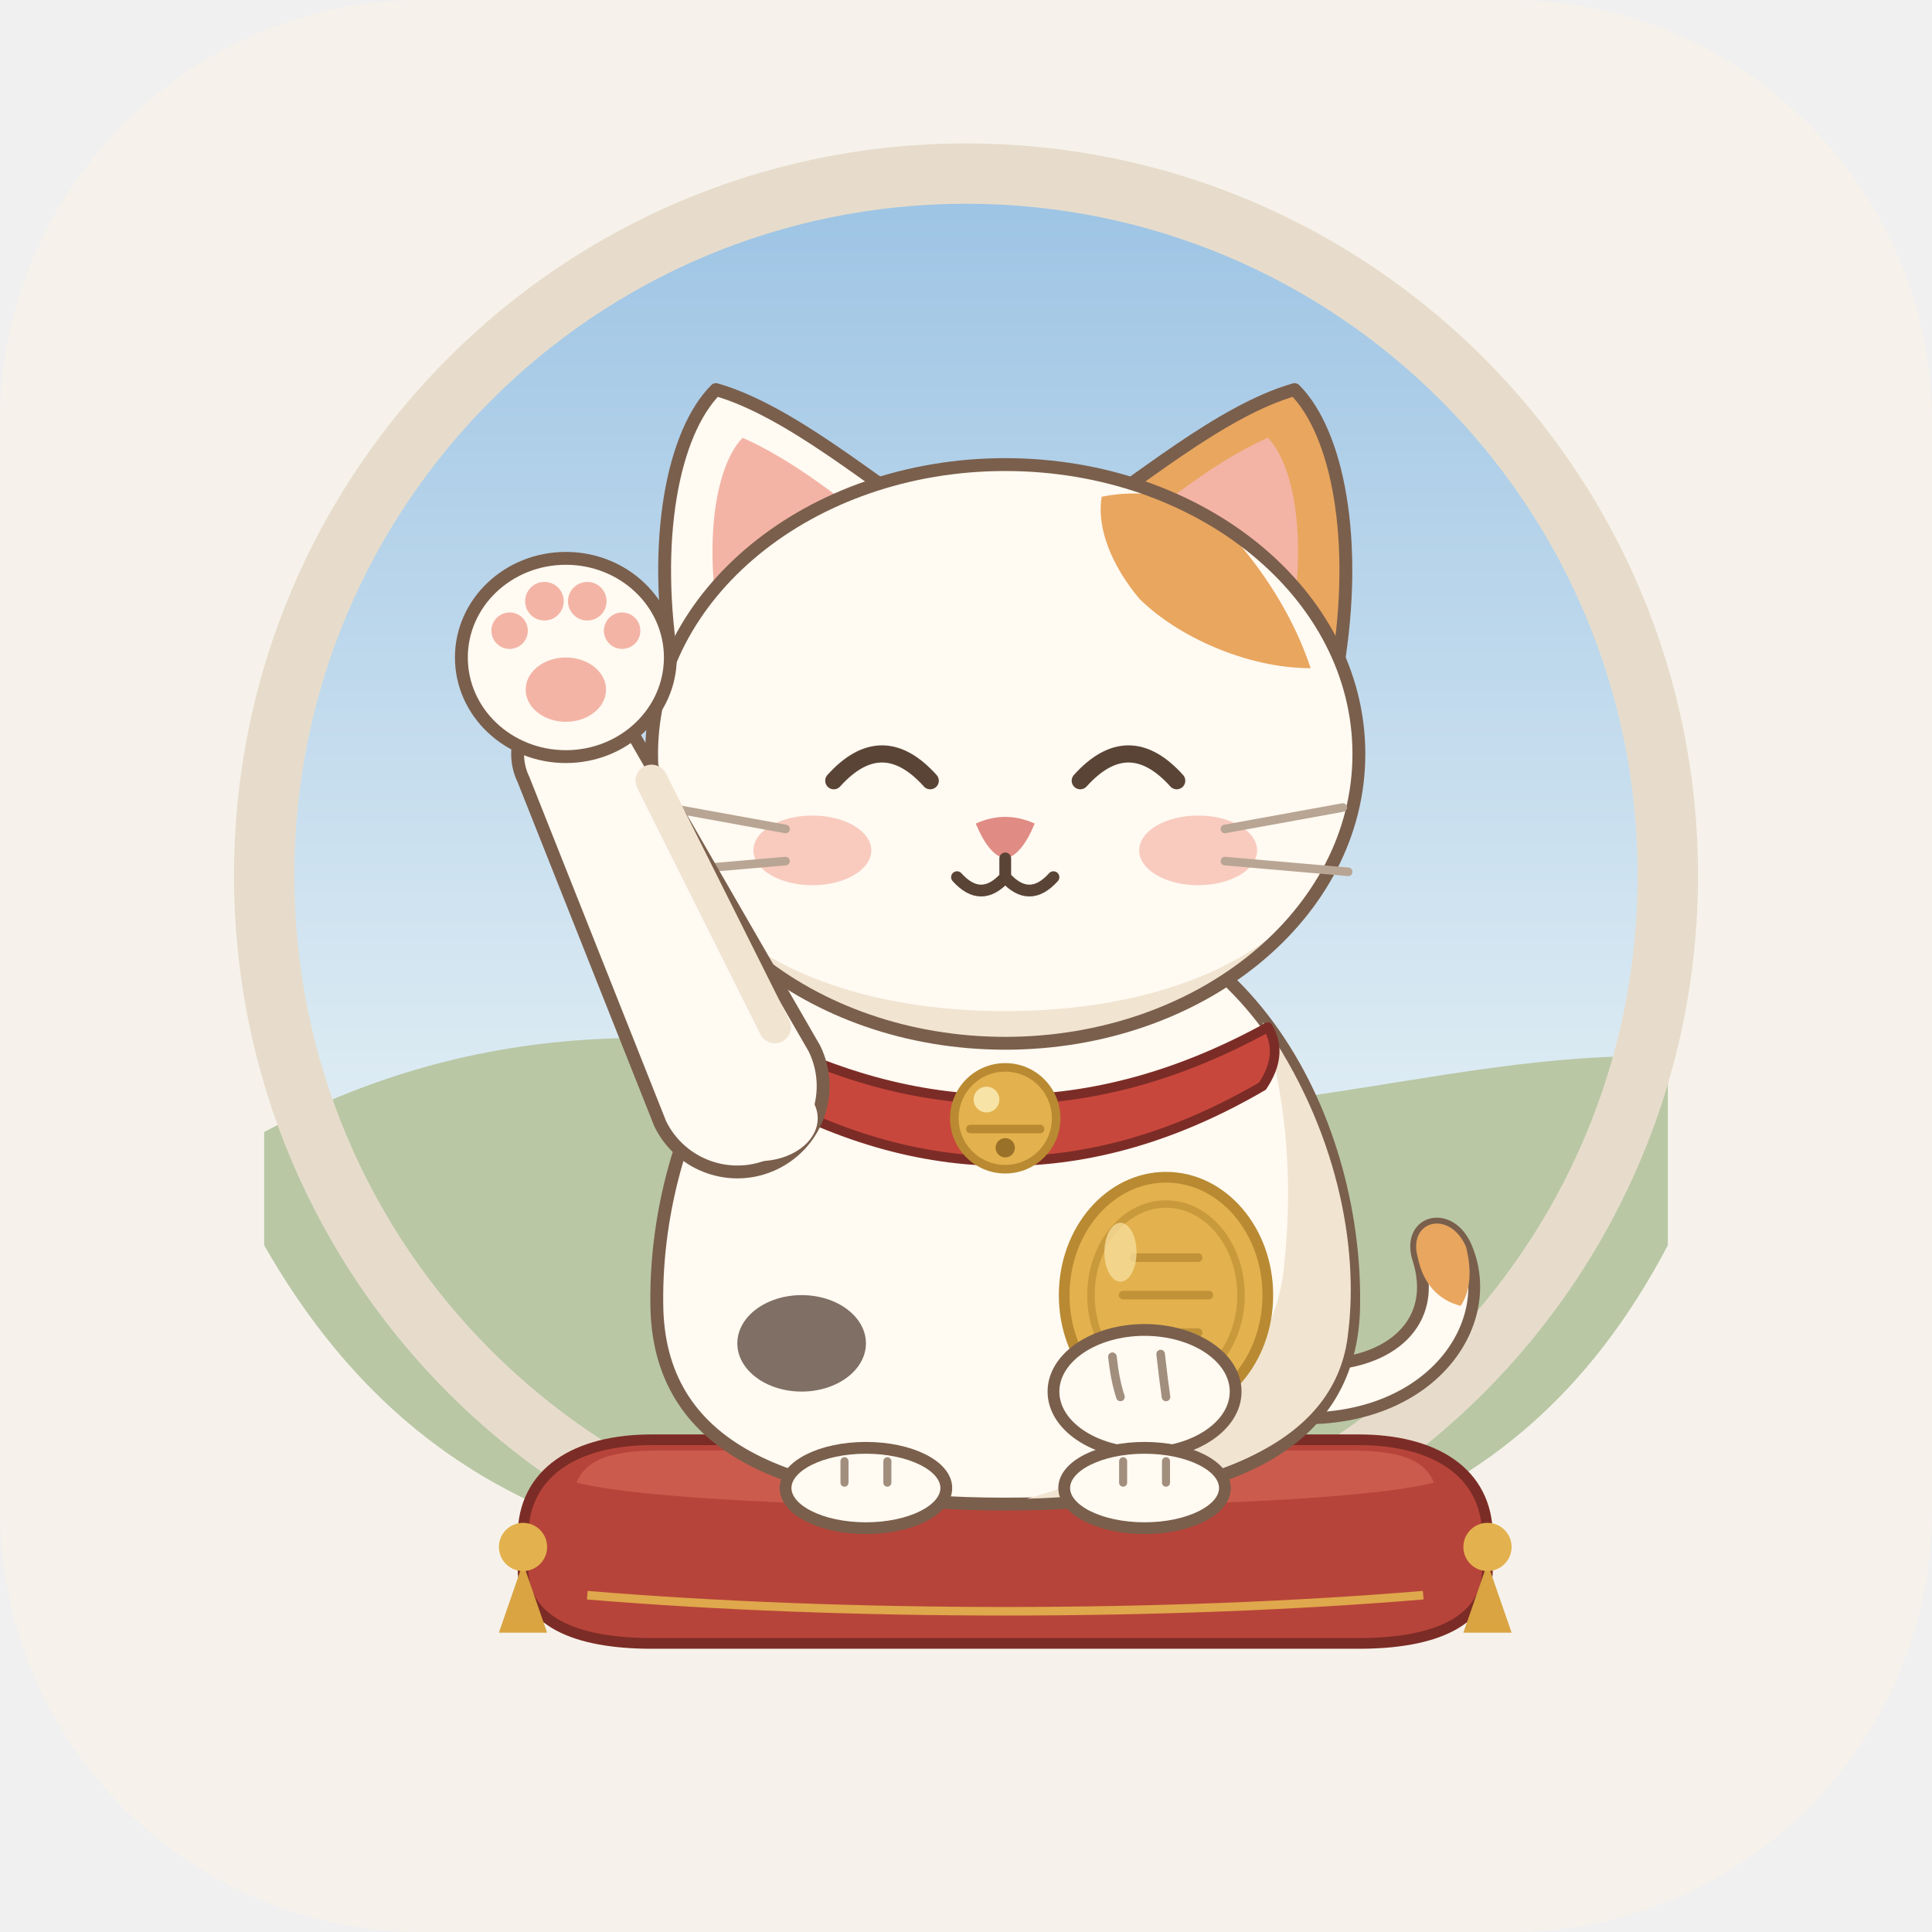
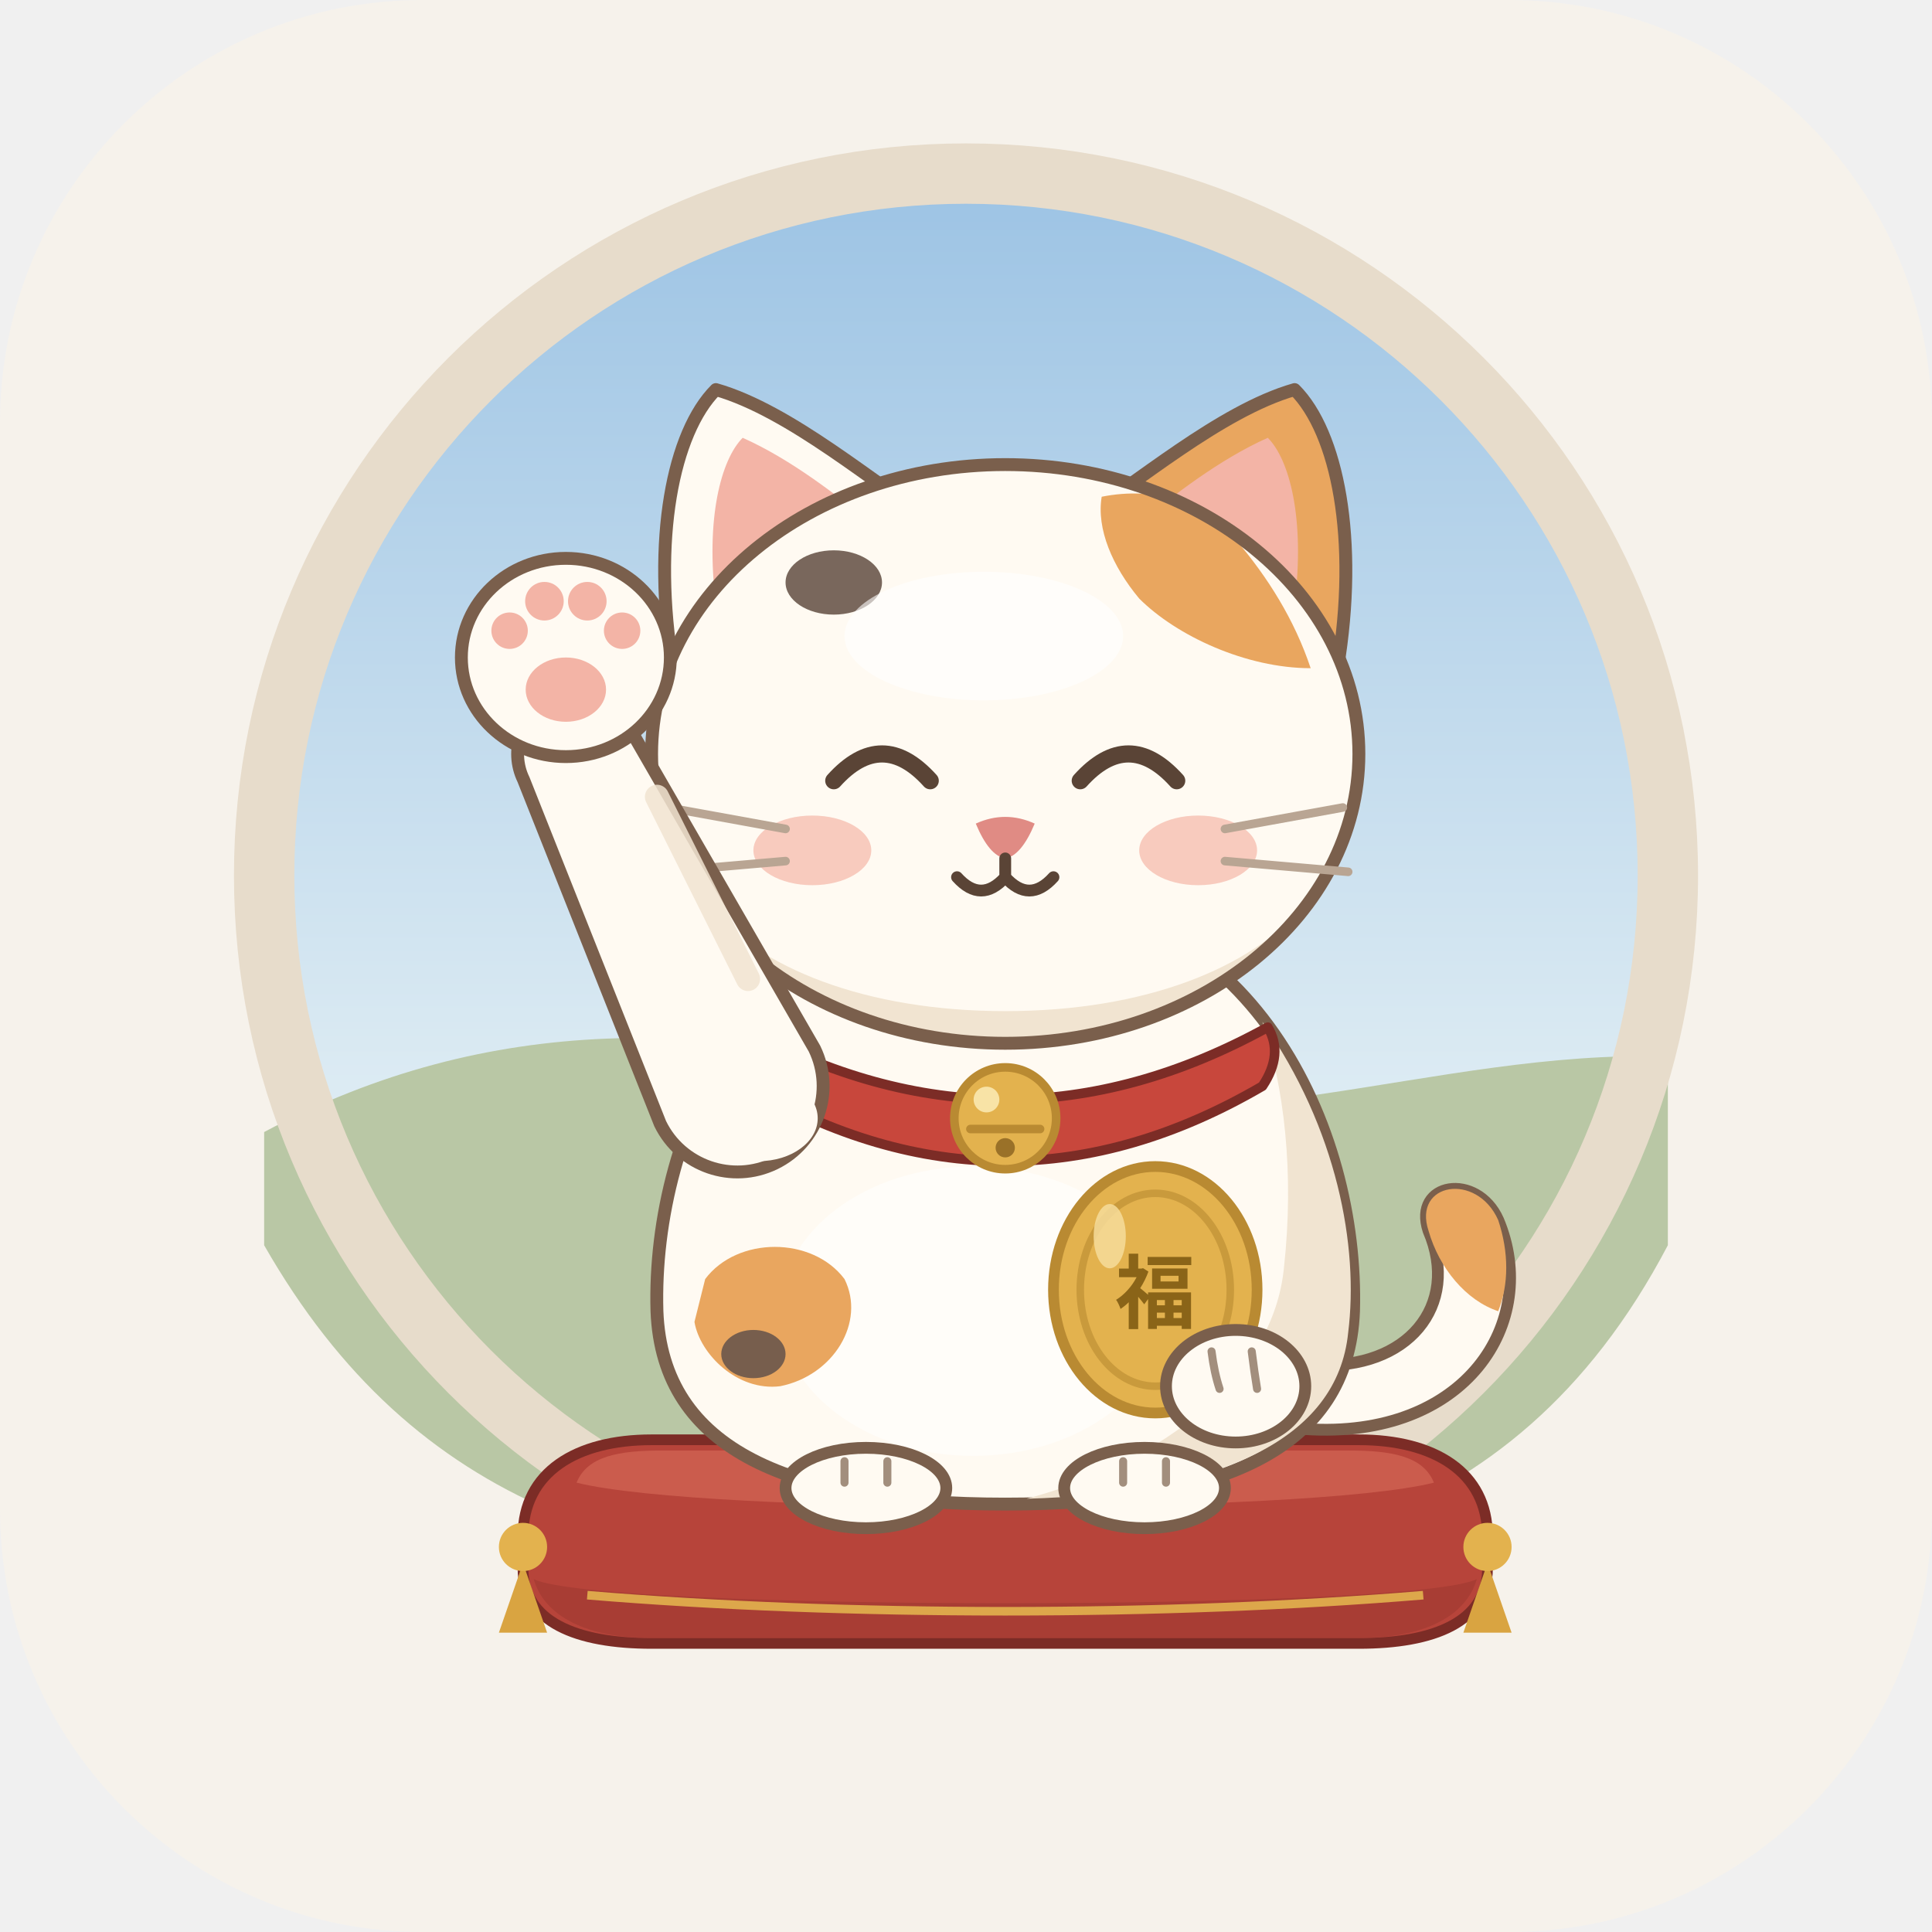
<svg xmlns="http://www.w3.org/2000/svg" viewBox="0 0 512 512">
  <defs>
    <linearGradient id="sky" x1="0" y1="0" x2="0" y2="1">
      <stop offset="0" stop-color="#9cc3e4" />
      <stop offset="0.65" stop-color="#dcebf3" />
      <stop offset="1" stop-color="#f6efe0" />
    </linearGradient>
  </defs>
  <rect width="512" height="512" rx="112" fill="#f6f2eb" />
  <circle cx="256" cy="232" r="186" fill="url(#sky)" />
  <path d="M70 300 C130 268 190 270 256 288 C320 306 380 278 442 280 L442 330 C400 410 330 418 256 418 C170 418 110 400 70 330 Z" fill="#b9c7a5" />
  <circle cx="256" cy="232" r="186" fill="none" stroke="#e7dccb" stroke-width="16" />
  <g transform="translate(96 72) scale(1.42)">
    <g id="hoki-cushion">
      <path d="M30 236 C30 224 40 218 54 218 L186 218 C200 218 210 224 210 236 L210 242 C210 252 200 256 186 256 L54 256 C40 256 30 252 30 242 Z" fill="#b7443a" stroke="#7c2c26" stroke-width="2" />
      <path d="M40 226 C42 221 48 220 56 220 L184 220 C192 220 198 221 200 226 C176 232 64 232 40 226 Z" fill="#cb5c4d" />
+       <path d="M32 244 C34 251 42 255 54 255 L186 255 C198 255 206 251 208 244 C196 250 44 250 32 244 Z" fill="#9e3830" opacity="0.6" />
      <path d="M42 247 C90 251 150 251 198 247" fill="none" stroke="#e3b24e" stroke-width="1.6" opacity="0.9" />
      <path d="M30 241 L25.5 254 L34.5 254 Z" fill="#d9a441" />
      <circle cx="30" cy="238" r="4.5" fill="#e3b24e" />
      <path d="M210 241 L205.5 254 L214.5 254 Z" fill="#d9a441" />
      <circle cx="210" cy="238" r="4.5" fill="#e3b24e" />
    </g>
    <g id="hoki-body">
-       <path d="M176 214 C200 214 212 196 206 182 C203 175 195 177 197 184 C201 196 192 204 178 204 Z" fill="#fffaf2" stroke="#7a5f4c" stroke-width="2.2" stroke-linejoin="round" />
-       <path d="M197 184 C195 177 203 175 206 182 C207 186 207 190 205 193 C201 192 198 189 197 184 Z" fill="#e9a65f" />
+       <path d="M176 216 C206 218 220 196 212 177 C208 168 196 170 199 179 C205 193 195 205 178 204 Z" fill="#fffaf2" stroke="#7a5f4c" stroke-width="2.2" stroke-linejoin="round" />
+       <path d="M199 179 C196 170 208 168 212 177 C214 183 214 189 212 194 C206 192 201 186 199 179 Z" fill="#e9a65f" />
      <path d="M120 116 C166 116 186 160 185 194 C184 220 160 230 120 230 C80 230 56 220 55 194 C54 160 74 116 120 116 Z" fill="#fffaf2" stroke="#7a5f4c" stroke-width="2.4" />
      <path d="M168 140 C182 160 186 182 184 198 C182 218 160 228 124 229 C150 222 170 206 172 186 C174 168 172 152 168 140 Z" fill="#f1e4d1" />
-       <ellipse cx="82" cy="200" rx="12" ry="9" fill="#6a574b" opacity="0.85" />
+       <ellipse cx="114" cy="194" rx="36" ry="27" fill="#ffffff" opacity="0.55" />
+       <path d="M64 188 C70 180 84 180 90 188 C94 196 88 206 78 208 C70 209 63 202 62 196 Z" fill="#e9a65f" />
+       <ellipse cx="73" cy="202" rx="6" ry="4.5" fill="#6a574b" opacity="0.9" />
      <path d="M71 141 Q120 168 169 141 Q172 146 168 152 Q120 180 72 152 Q68 146 71 141 Z" fill="#c8473c" stroke="#7c2c26" stroke-width="1.8" stroke-linejoin="round" />
    </g>
    <g id="hoki-head">
      <path d="M58 74 C54 50 58 30 66 22 C80 26 96 40 106 46 Z" fill="#fffaf2" stroke="#7a5f4c" stroke-width="2.4" stroke-linejoin="round" />
      <path d="M66 62 C64 46 67 35 71 31 C80 35 89 42 95 47 Z" fill="#f3b4a6" />
      <path d="M182 74 C186 50 182 30 174 22 C160 26 144 40 134 46 Z" fill="#e9a65f" stroke="#7a5f4c" stroke-width="2.4" stroke-linejoin="round" />
      <path d="M174 62 C176 46 173 35 169 31 C160 35 151 42 145 47 Z" fill="#f3b4a6" />
      <ellipse cx="120" cy="90" rx="66" ry="54" fill="#fffaf2" />
      <path d="M138 42 C148 40 158 43 163 50 C169 57 174 65 177 74 C165 74 152 68 145 61 C140 55 137 48 138 42 Z" fill="#e9a65f" />
+       <ellipse cx="88" cy="58" rx="9" ry="6" fill="#6a574b" opacity="0.9" />
+       <ellipse cx="116" cy="68" rx="26" ry="12" fill="#ffffff" opacity="0.6" />
      <path d="M64 118 C74 136 96 144 120 144 C144 144 166 136 176 118 C166 130 146 138 120 138 C94 138 74 130 64 118 Z" fill="#f1e4d1" />
      <ellipse cx="120" cy="90" rx="66" ry="54" fill="none" stroke="#7a5f4c" stroke-width="2.4" />
      <ellipse cx="84" cy="108" rx="11" ry="6.5" fill="#f2a493" opacity="0.55" />
      <ellipse cx="156" cy="108" rx="11" ry="6.5" fill="#f2a493" opacity="0.55" />
      <path d="M88 95 Q97 85 106 95" fill="none" stroke="#5a4436" stroke-width="3.2" stroke-linecap="round" />
      <path d="M134 95 Q143 85 152 95" fill="none" stroke="#5a4436" stroke-width="3.2" stroke-linecap="round" />
      <path d="M114.5 103 Q120 100.5 125.5 103 Q123 109 120 109.5 Q117 109 114.5 103 Z" fill="#e08b84" />
      <path d="M120 109.5 L120 113 M111 113 Q115.5 118 120 113 Q124.5 118 129 113" fill="none" stroke="#5a4436" stroke-width="2.2" stroke-linecap="round" stroke-linejoin="round" />
      <path d="M161 104 L183 100 M161 110 L184 112" fill="none" stroke="#b9a593" stroke-width="1.6" stroke-linecap="round" />
      <path d="M79 104 L57 100 M79 110 L56 112" fill="none" stroke="#b9a593" stroke-width="1.6" stroke-linecap="round" />
      <circle cx="120" cy="158" r="9.5" fill="#e3b24e" stroke="#b98a32" stroke-width="1.6" />
      <path d="M113.5 160 L126.5 160" fill="none" stroke="#b98a32" stroke-width="1.6" stroke-linecap="round" />
      <circle cx="120" cy="163.5" r="1.8" fill="#9a7128" />
      <circle cx="116.5" cy="154.5" r="2.4" fill="#f8e3a6" />
    </g>
    <g id="hoki-coin">
-       <ellipse cx="150" cy="191" rx="19" ry="22" fill="#e3b24e" stroke="#b98a32" stroke-width="2" />
-       <ellipse cx="150" cy="191" rx="14" ry="17" fill="none" stroke="#c99a3c" stroke-width="1.4" />
-       <path d="M144 184 L156 184 M142 191 L158 191 M144 198 L156 198" fill="none" stroke="#b98a32" stroke-width="1.6" stroke-linecap="round" opacity="0.8" />
-       <ellipse cx="141.5" cy="183" rx="3" ry="5.5" fill="#f6dc9a" opacity="0.8" />
-       <ellipse cx="146" cy="209" rx="17" ry="11.5" fill="#fffaf2" stroke="#7a5f4c" stroke-width="2.2" />
-       <path d="M140 202.5 Q140.5 207 141.5 210 M149 202 Q149.5 206.5 150 210" fill="none" stroke="#7a5f4c" stroke-width="1.6" stroke-linecap="round" opacity="0.7" />
+       <ellipse cx="148" cy="190" rx="19" ry="23" fill="#e3b24e" stroke="#b98a32" stroke-width="2" />
+       <ellipse cx="148" cy="190" rx="14" ry="18" fill="none" stroke="#c99a3c" stroke-width="1.4" />
+       <ellipse cx="139.5" cy="180" rx="3" ry="6" fill="#f6dc9a" opacity="0.85" />
+       <text x="148" y="196" font-size="15" text-anchor="middle" fill="#8a6418" font-family="'Noto Serif SC', 'Songti SC', SimSun, serif" font-weight="700">福</text>
+       <ellipse cx="163" cy="208" rx="13" ry="10.5" fill="#fffaf2" stroke="#7a5f4c" stroke-width="2.2" />
+       <path d="M158.5 201.5 Q159 205.5 160 208.5 M166 201.5 Q166.5 205.5 167 208.5" fill="none" stroke="#7a5f4c" stroke-width="1.5" stroke-linecap="round" opacity="0.7" />
      <ellipse cx="94" cy="227" rx="15" ry="7.5" fill="#fffaf2" stroke="#7a5f4c" stroke-width="2.2" />
      <ellipse cx="146" cy="227" rx="15" ry="7.5" fill="#fffaf2" stroke="#7a5f4c" stroke-width="2.2" />
      <path d="M90 222 L90 226 M98 222 L98 226 M142 222 L142 226 M150 222 L150 226" fill="none" stroke="#7a5f4c" stroke-width="1.5" stroke-linecap="round" opacity="0.7" />
    </g>
    <g id="hoki-paw">
      <path d="M55.6 159 L30.1 94.8 A11 11 0 0 1 49.9 85.2 L84.4 145 A16 16 0 0 1 55.6 159 Z" fill="#fffaf2" stroke="#7a5f4c" stroke-width="2.4" stroke-linejoin="round" />
-       <path d="M77 141 L54 95" fill="none" stroke="#f1e4d1" stroke-width="6" stroke-linecap="round" />
+       <path d="M72 132 L55 98" fill="none" stroke="#f1e4d1" stroke-width="4.5" stroke-linecap="round" opacity="0.85" />
      <ellipse cx="74" cy="158" rx="11" ry="8" fill="#fffaf2" />
      <ellipse cx="38" cy="72" rx="19.5" ry="18.5" fill="#fffaf2" stroke="#7a5f4c" stroke-width="2.4" />
      <ellipse cx="38" cy="78" rx="7.5" ry="6" fill="#f3b4a6" />
      <circle cx="27.5" cy="67" r="3.4" fill="#f3b4a6" />
      <circle cx="34" cy="61.5" r="3.6" fill="#f3b4a6" />
      <circle cx="42" cy="61.5" r="3.6" fill="#f3b4a6" />
      <circle cx="48.5" cy="67" r="3.4" fill="#f3b4a6" />
    </g>
  </g>
</svg>
